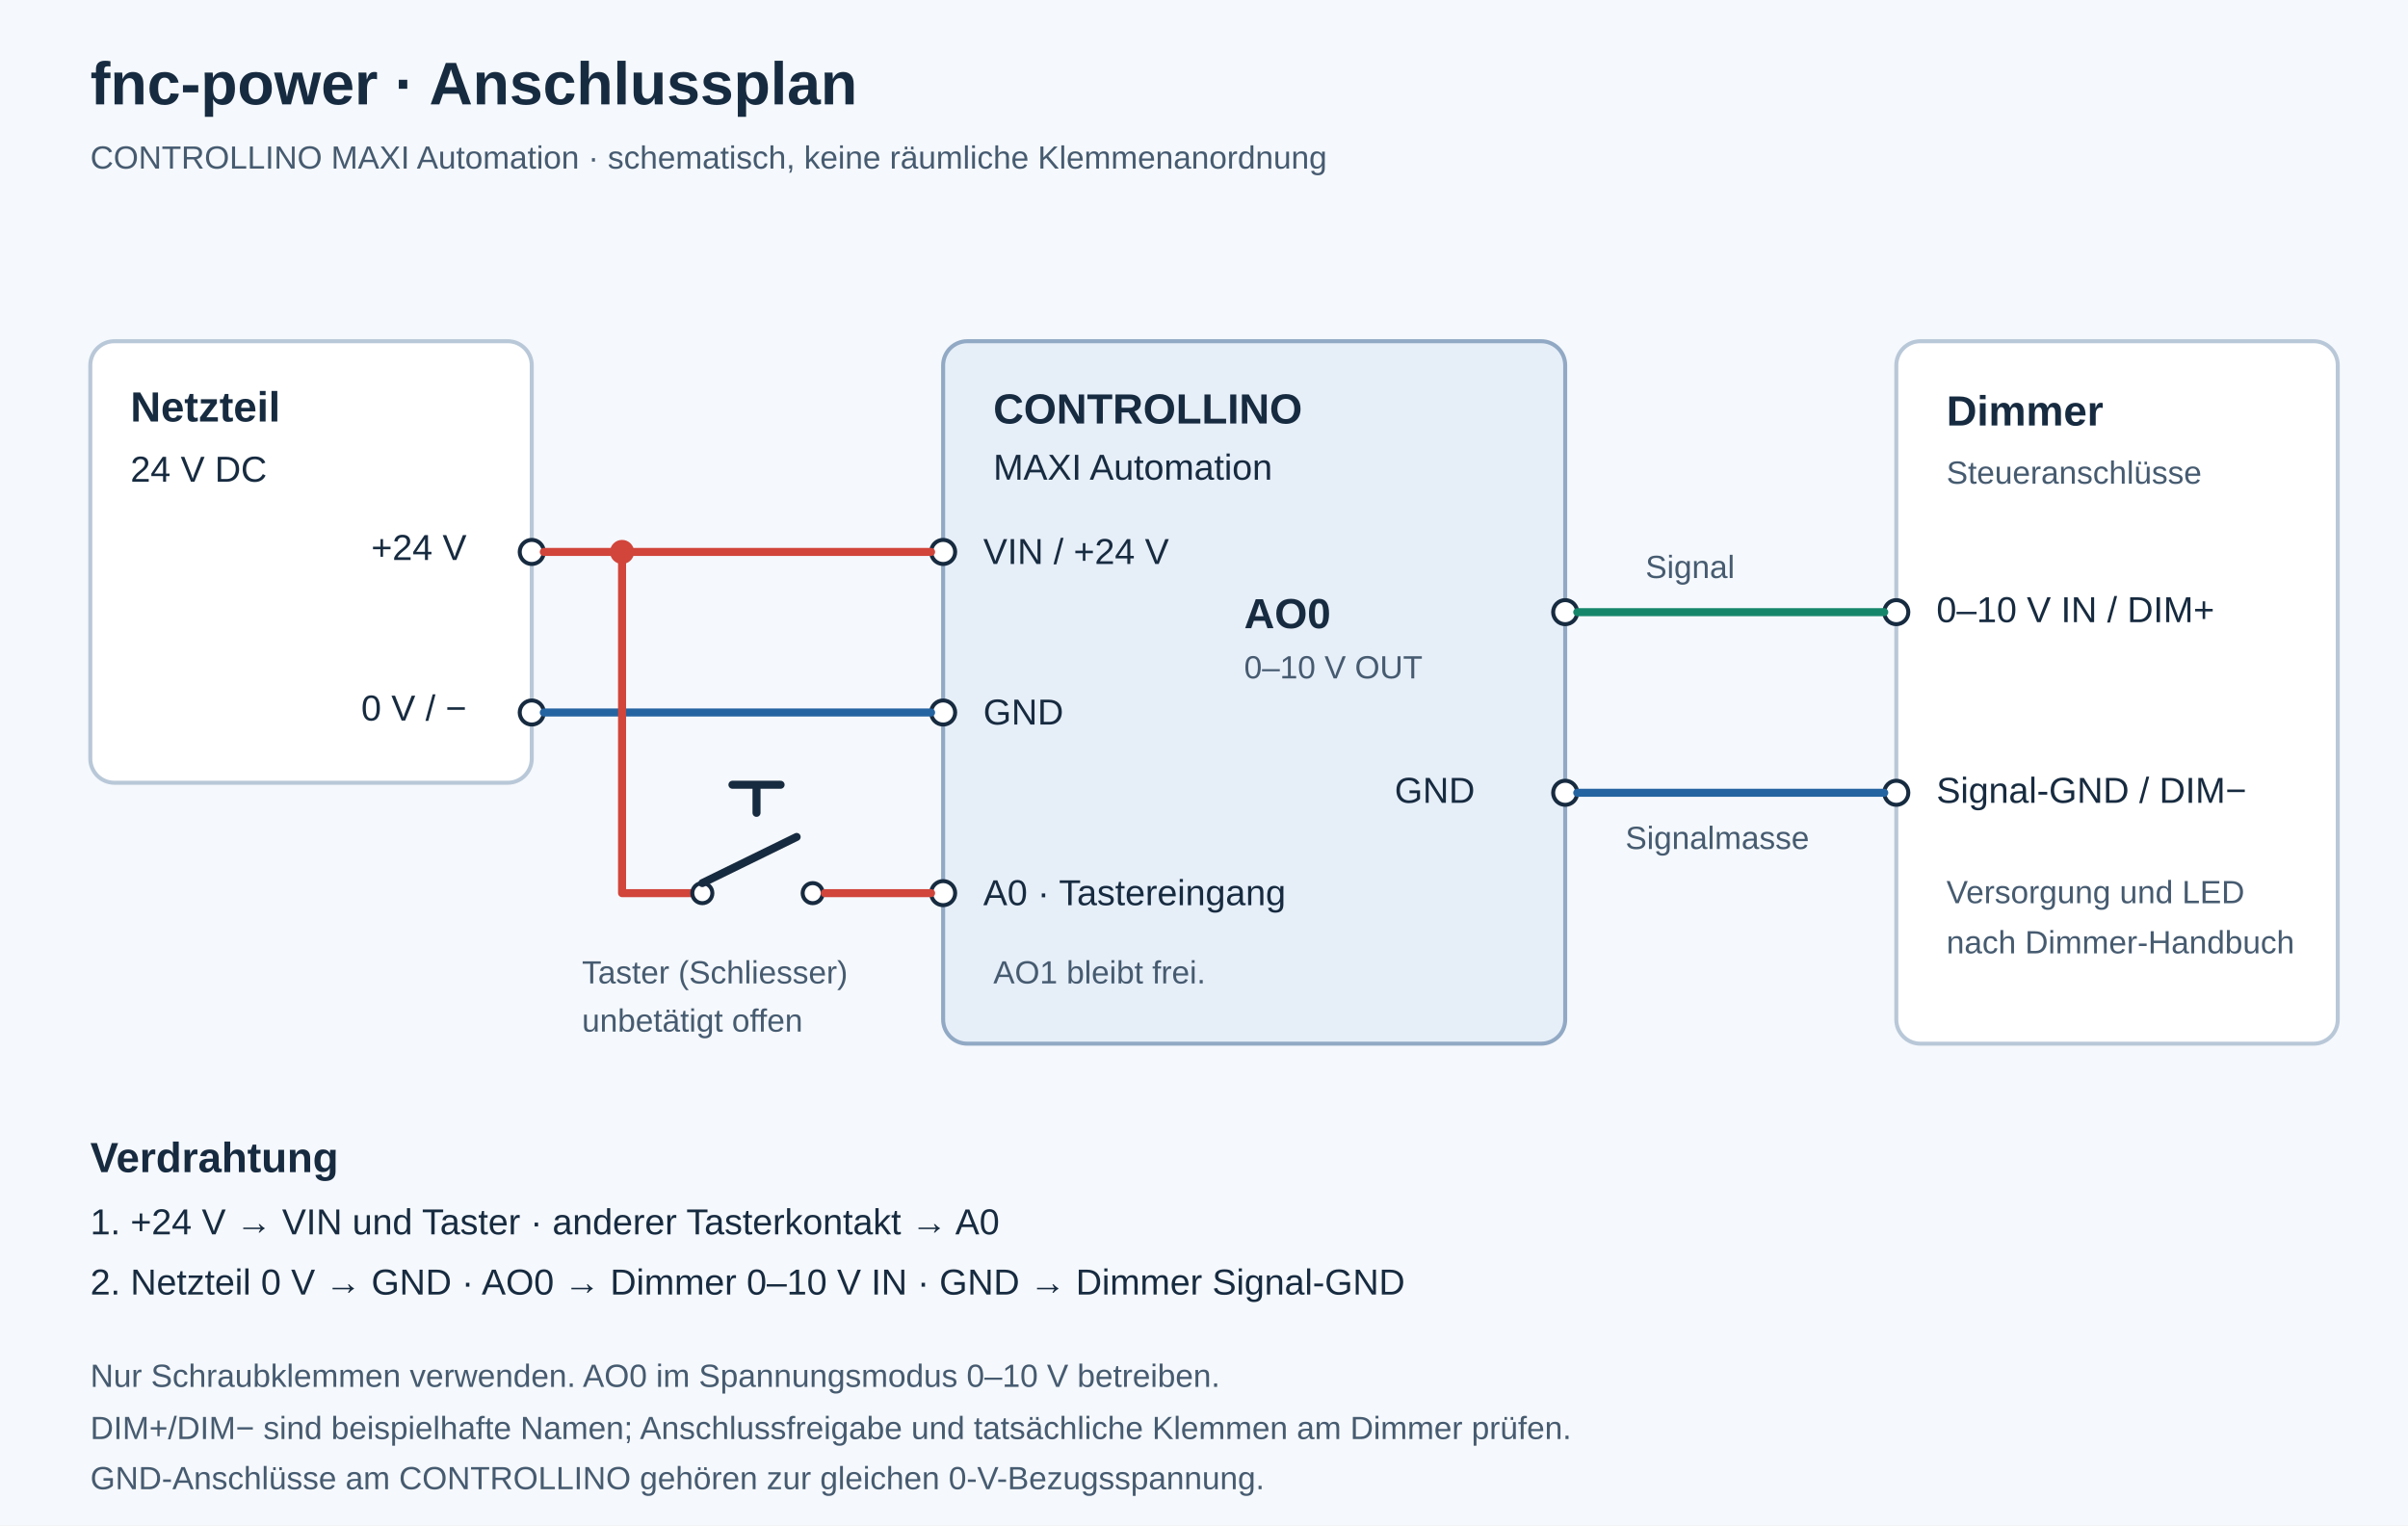
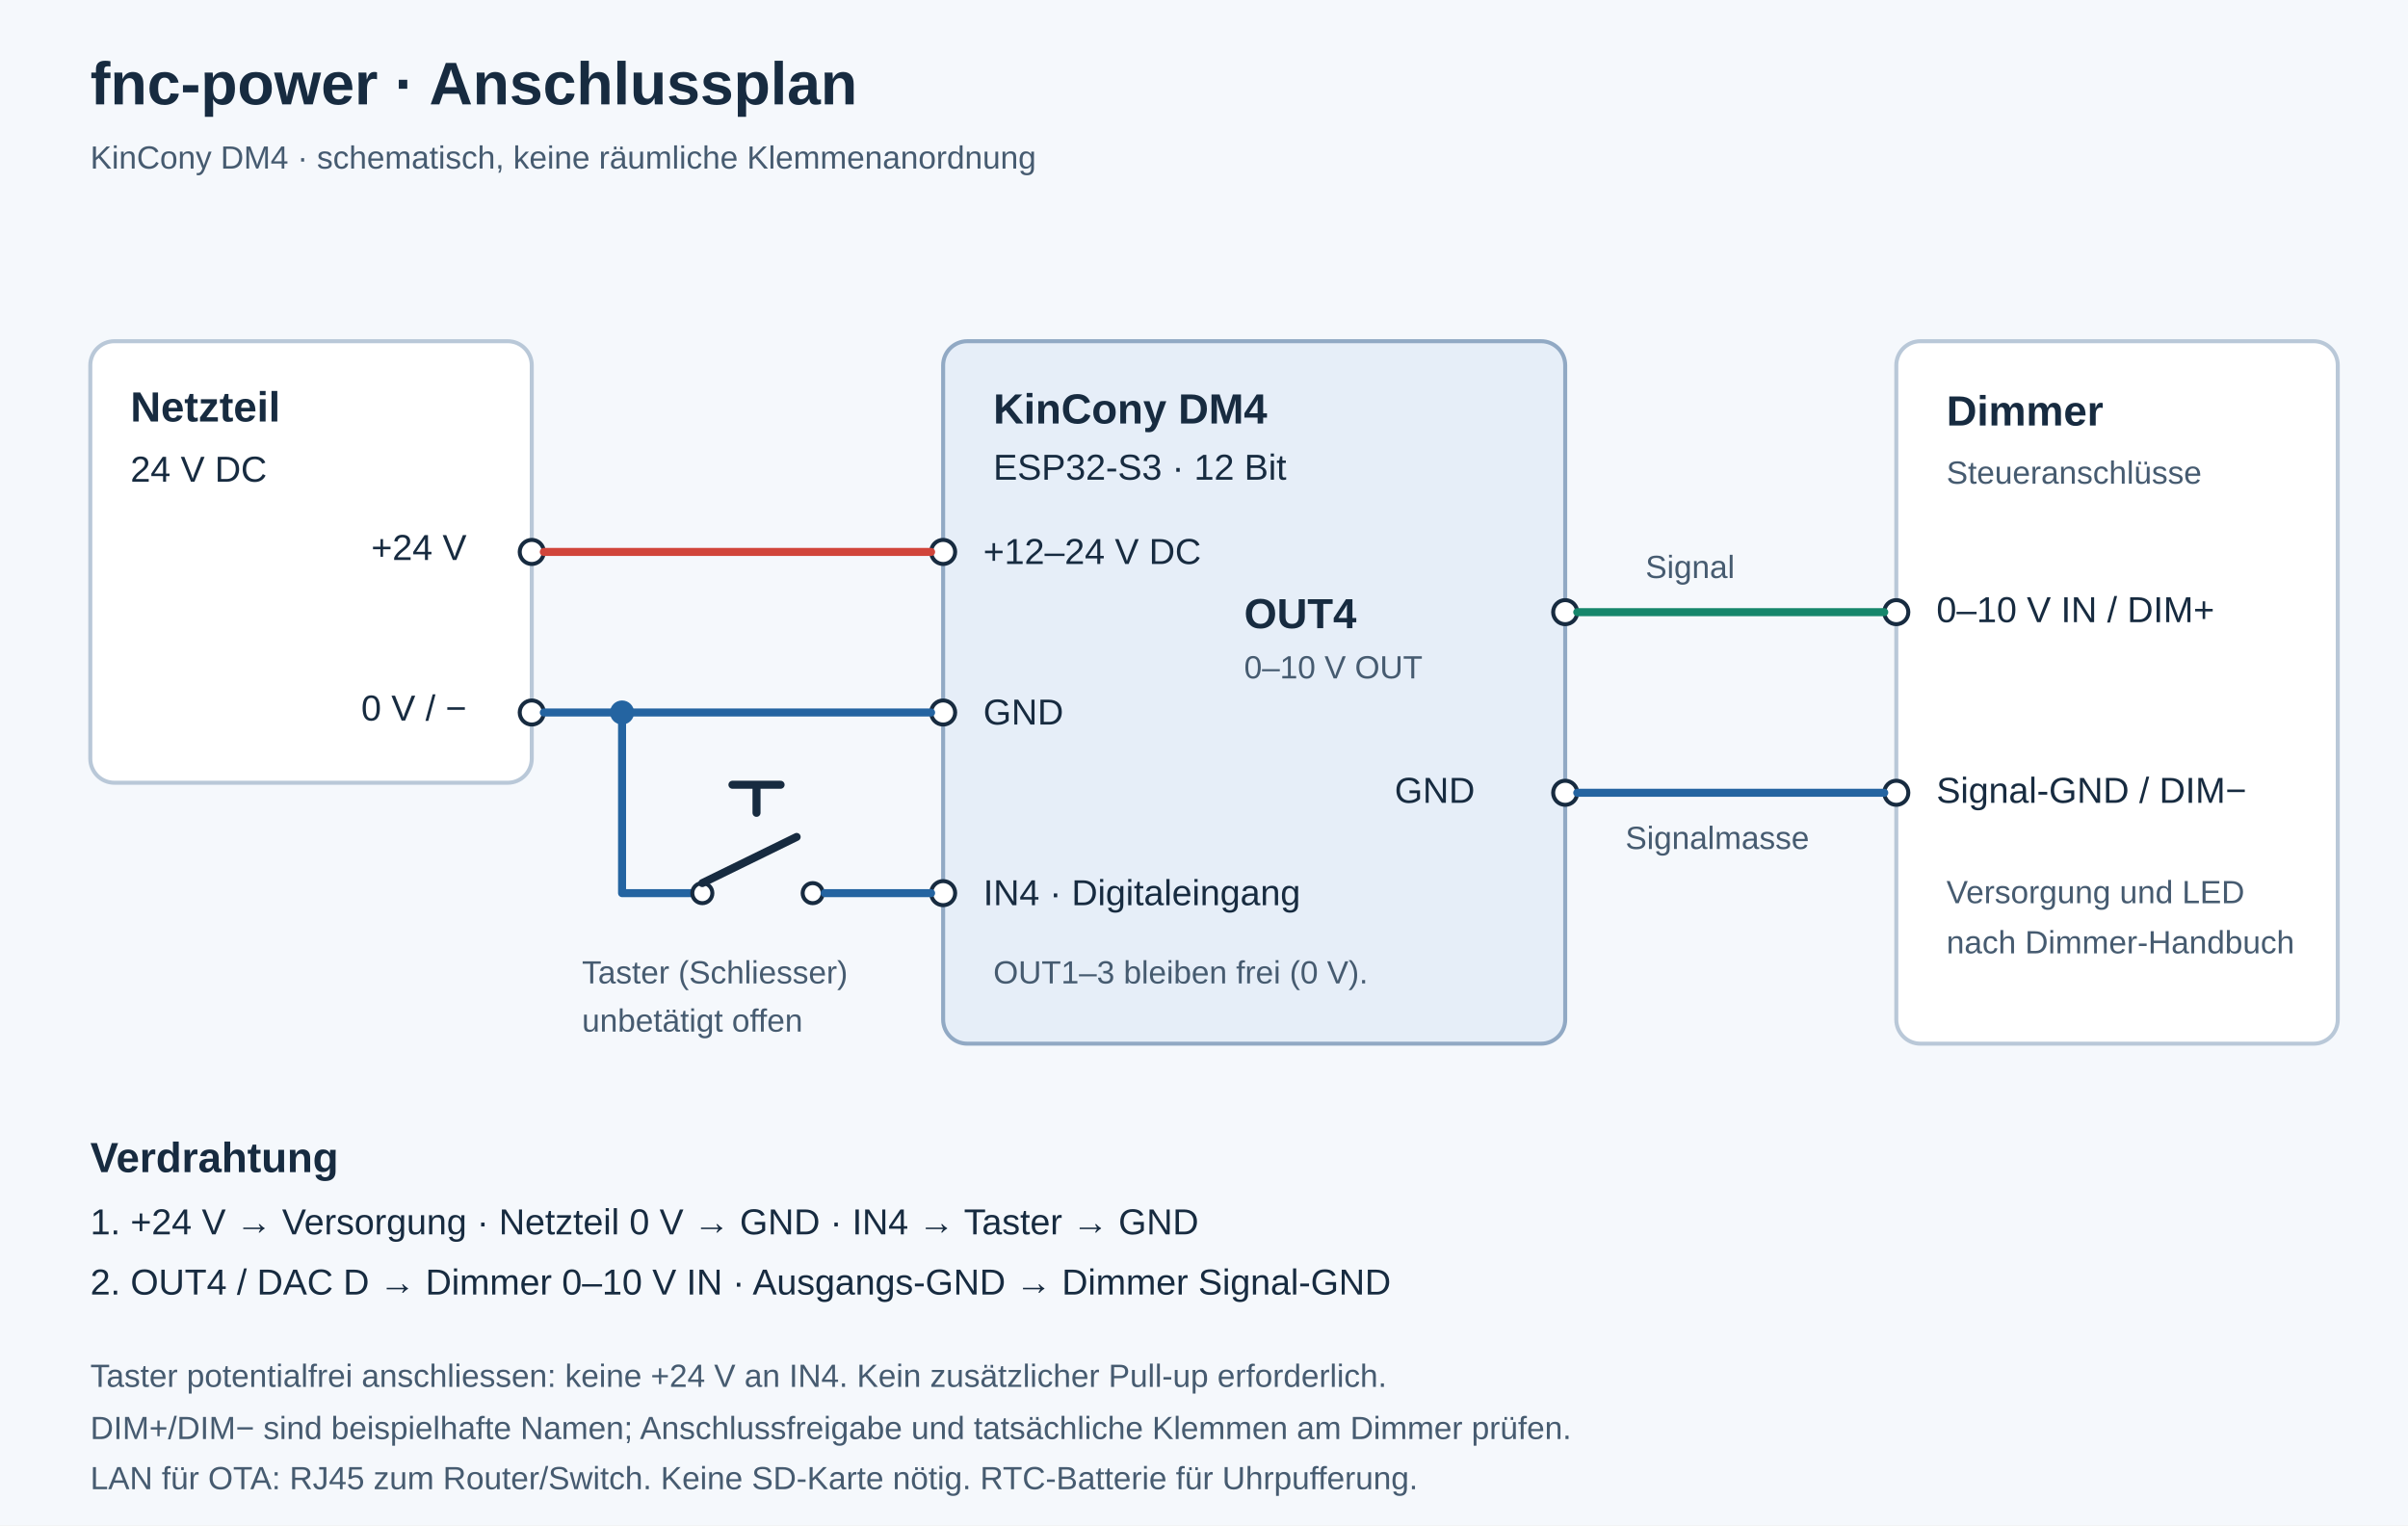
<svg xmlns="http://www.w3.org/2000/svg" width="1200" height="760" viewBox="0 0 1200 760" role="img" aria-labelledby="title desc">
  <defs>
    <style>
text { font-family:Arial,sans-serif; fill:#172b40; font-size:18px }
.title { font-size:30px; font-weight:bold }
.heading { font-size:21px; font-weight:bold }
.small { font-size:16px; fill:#465b70 }
.terminal { fill:white; stroke:#172b40; stroke-width:2 }
.wire { fill:none; stroke-width:4; stroke-linejoin:round; stroke-linecap:round }
</style>
  </defs>
  <rect width="1200" height="760" fill="#f5f8fc" />
  <text x="45" y="52" class="title">fnc-power · Anschlussplan</text>
-   <text x="45" y="84" class="small">CONTROLLINO MAXI Automation · schematisch, keine räumliche Klemmenanordnung</text>
+   <text x="45" y="84" class="small">KinCony DM4 · schematisch, keine räumliche Klemmenanordnung</text>
  <rect x="45" y="170" width="220" height="220" rx="12" fill="white" stroke="#b9c8d8" stroke-width="2" />
  <text x="65" y="210" class="heading">Netzteil</text>
  <text x="65" y="240">24 V DC</text>
  <text x="185" y="279">+24 V</text>
  <circle cx="265" cy="275" r="6" class="terminal" />
  <text x="180" y="359">0 V / −</text>
  <circle cx="265" cy="355" r="6" class="terminal" />
  <rect x="470" y="170" width="310" height="350" rx="12" fill="#e6eef8" stroke="#91a9c4" stroke-width="2" />
-   <text x="495" y="211" class="heading">CONTROLLINO</text>
-   <text x="495" y="239">MAXI Automation</text>
-   <text x="490" y="281">VIN / +24 V</text>
+   <text x="495" y="211" class="heading">KinCony DM4</text>
+   <text x="495" y="239">ESP32-S3 · 12 Bit</text>
+   <text x="490" y="281">+12–24 V DC</text>
  <circle cx="470" cy="275" r="6" class="terminal" />
  <text x="490" y="361">GND</text>
  <circle cx="470" cy="355" r="6" class="terminal" />
-   <text x="490" y="451">A0 · Tastereingang</text>
+   <text x="490" y="451">IN4 · Digitaleingang</text>
  <circle cx="470" cy="445" r="6" class="terminal" />
-   <text x="620" y="313" class="heading">AO0</text>
+   <text x="620" y="313" class="heading">OUT4</text>
  <circle cx="780" cy="305" r="6" class="terminal" />
  <text x="620" y="338" class="small">0–10 V OUT</text>
  <text x="695" y="400">GND</text>
  <circle cx="780" cy="395" r="6" class="terminal" />
-   <text x="495" y="490" class="small">AO1 bleibt frei.</text>
+   <text x="495" y="490" class="small">OUT1–3 bleiben frei (0 V).</text>
  <rect x="945" y="170" width="220" height="350" rx="12" fill="white" stroke="#b9c8d8" stroke-width="2" />
  <text x="970" y="212" class="heading">Dimmer</text>
  <text x="970" y="241" class="small">Steueranschlüsse</text>
  <circle cx="945" cy="305" r="6" class="terminal" />
  <text x="965" y="310">0–10 V IN / DIM+</text>
  <circle cx="945" cy="395" r="6" class="terminal" />
  <text x="965" y="400">Signal-GND / DIM−</text>
  <text x="970" y="450" class="small">Versorgung und LED</text>
  <text x="970" y="475" class="small">nach Dimmer-Handbuch</text>
  <path d="M271 275 H464" class="wire" stroke="#d1453b" />
  <path d="M271 355 H464" class="wire" stroke="#2464a1" />
-   <path d="M310 275 V445 H345" class="wire" stroke="#d1453b" />
-   <circle cx="310" cy="275" r="6" fill="#d1453b" />
+   <path d="M310 355 V445 H345" class="wire" stroke="#2464a1" />
+   <circle cx="310" cy="355" r="6" fill="#2464a1" />
  <circle cx="350" cy="445" r="5" class="terminal" />
  <circle cx="405" cy="445" r="5" class="terminal" />
  <path d="M350 440 L397 417 M377 405 V391 M365 391 H389" class="wire" stroke="#172b40" />
-   <path d="M411 445 H464" class="wire" stroke="#d1453b" />
+   <path d="M411 445 H464" class="wire" stroke="#2464a1" />
  <text x="290" y="490" class="small">Taster (Schliesser)</text>
  <text x="290" y="514" class="small">unbetätigt offen</text>
  <path d="M786 305 H939" class="wire" stroke="#16866b" />
  <text x="820" y="288" class="small">Signal</text>
  <path d="M786 395 H939" class="wire" stroke="#2464a1" />
  <text x="810" y="423" class="small">Signalmasse</text>
  <text x="45" y="584" class="heading">Verdrahtung</text>
-   <text x="45" y="615">1. +24 V → VIN und Taster · anderer Tasterkontakt → A0</text>
-   <text x="45" y="645">2. Netzteil 0 V → GND · AO0 → Dimmer 0–10 V IN · GND → Dimmer Signal-GND</text>
-   <text x="45" y="691" class="small">Nur Schraubklemmen verwenden. AO0 im Spannungsmodus 0–10 V betreiben.</text>
+   <text x="45" y="615">1. +24 V → Versorgung · Netzteil 0 V → GND · IN4 → Taster → GND</text>
+   <text x="45" y="645">2. OUT4 / DAC D → Dimmer 0–10 V IN · Ausgangs-GND → Dimmer Signal-GND</text>
+   <text x="45" y="691" class="small">Taster potentialfrei anschliessen: keine +24 V an IN4. Kein zusätzlicher Pull-up erforderlich.</text>
  <text x="45" y="717" class="small">DIM+/DIM− sind beispielhafte Namen; Anschlussfreigabe und tatsächliche Klemmen am Dimmer prüfen.</text>
-   <text x="45" y="742" class="small">GND-Anschlüsse am CONTROLLINO gehören zur gleichen 0-V-Bezugsspannung.</text>
+   <text x="45" y="742" class="small">LAN für OTA: RJ45 zum Router/Switch. Keine SD-Karte nötig. RTC-Batterie für Uhrpufferung.</text>
</svg>
